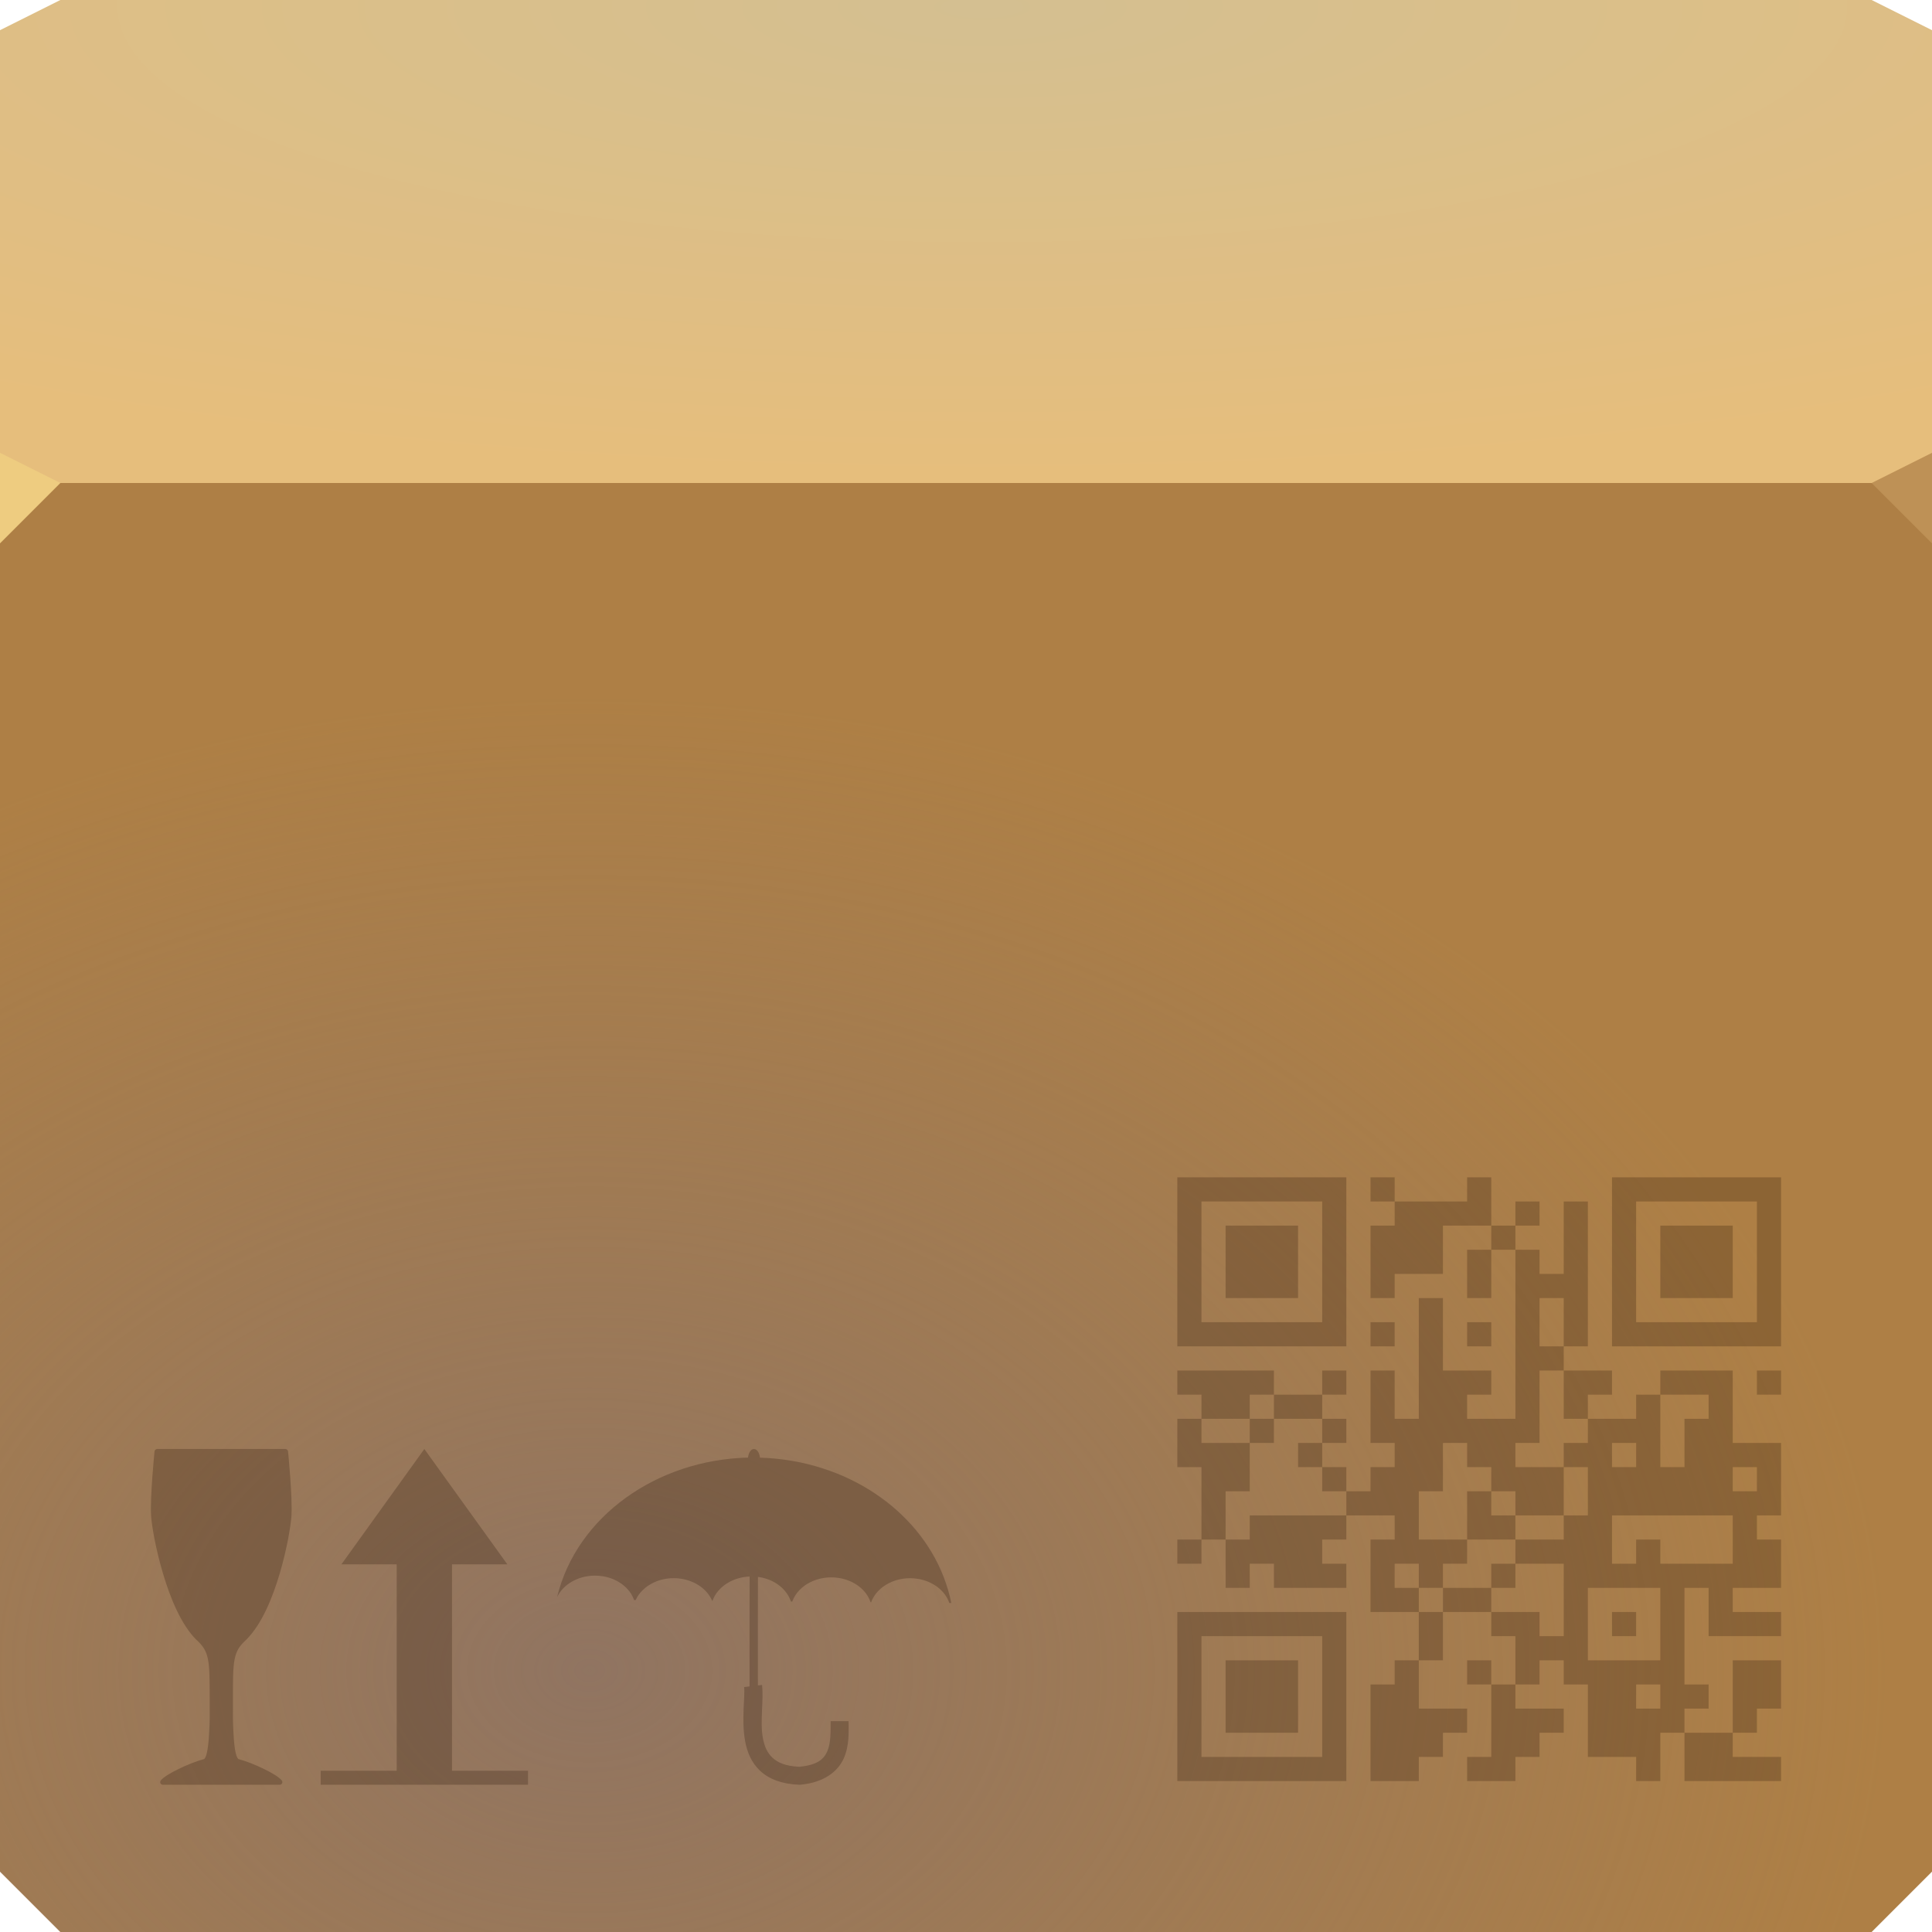
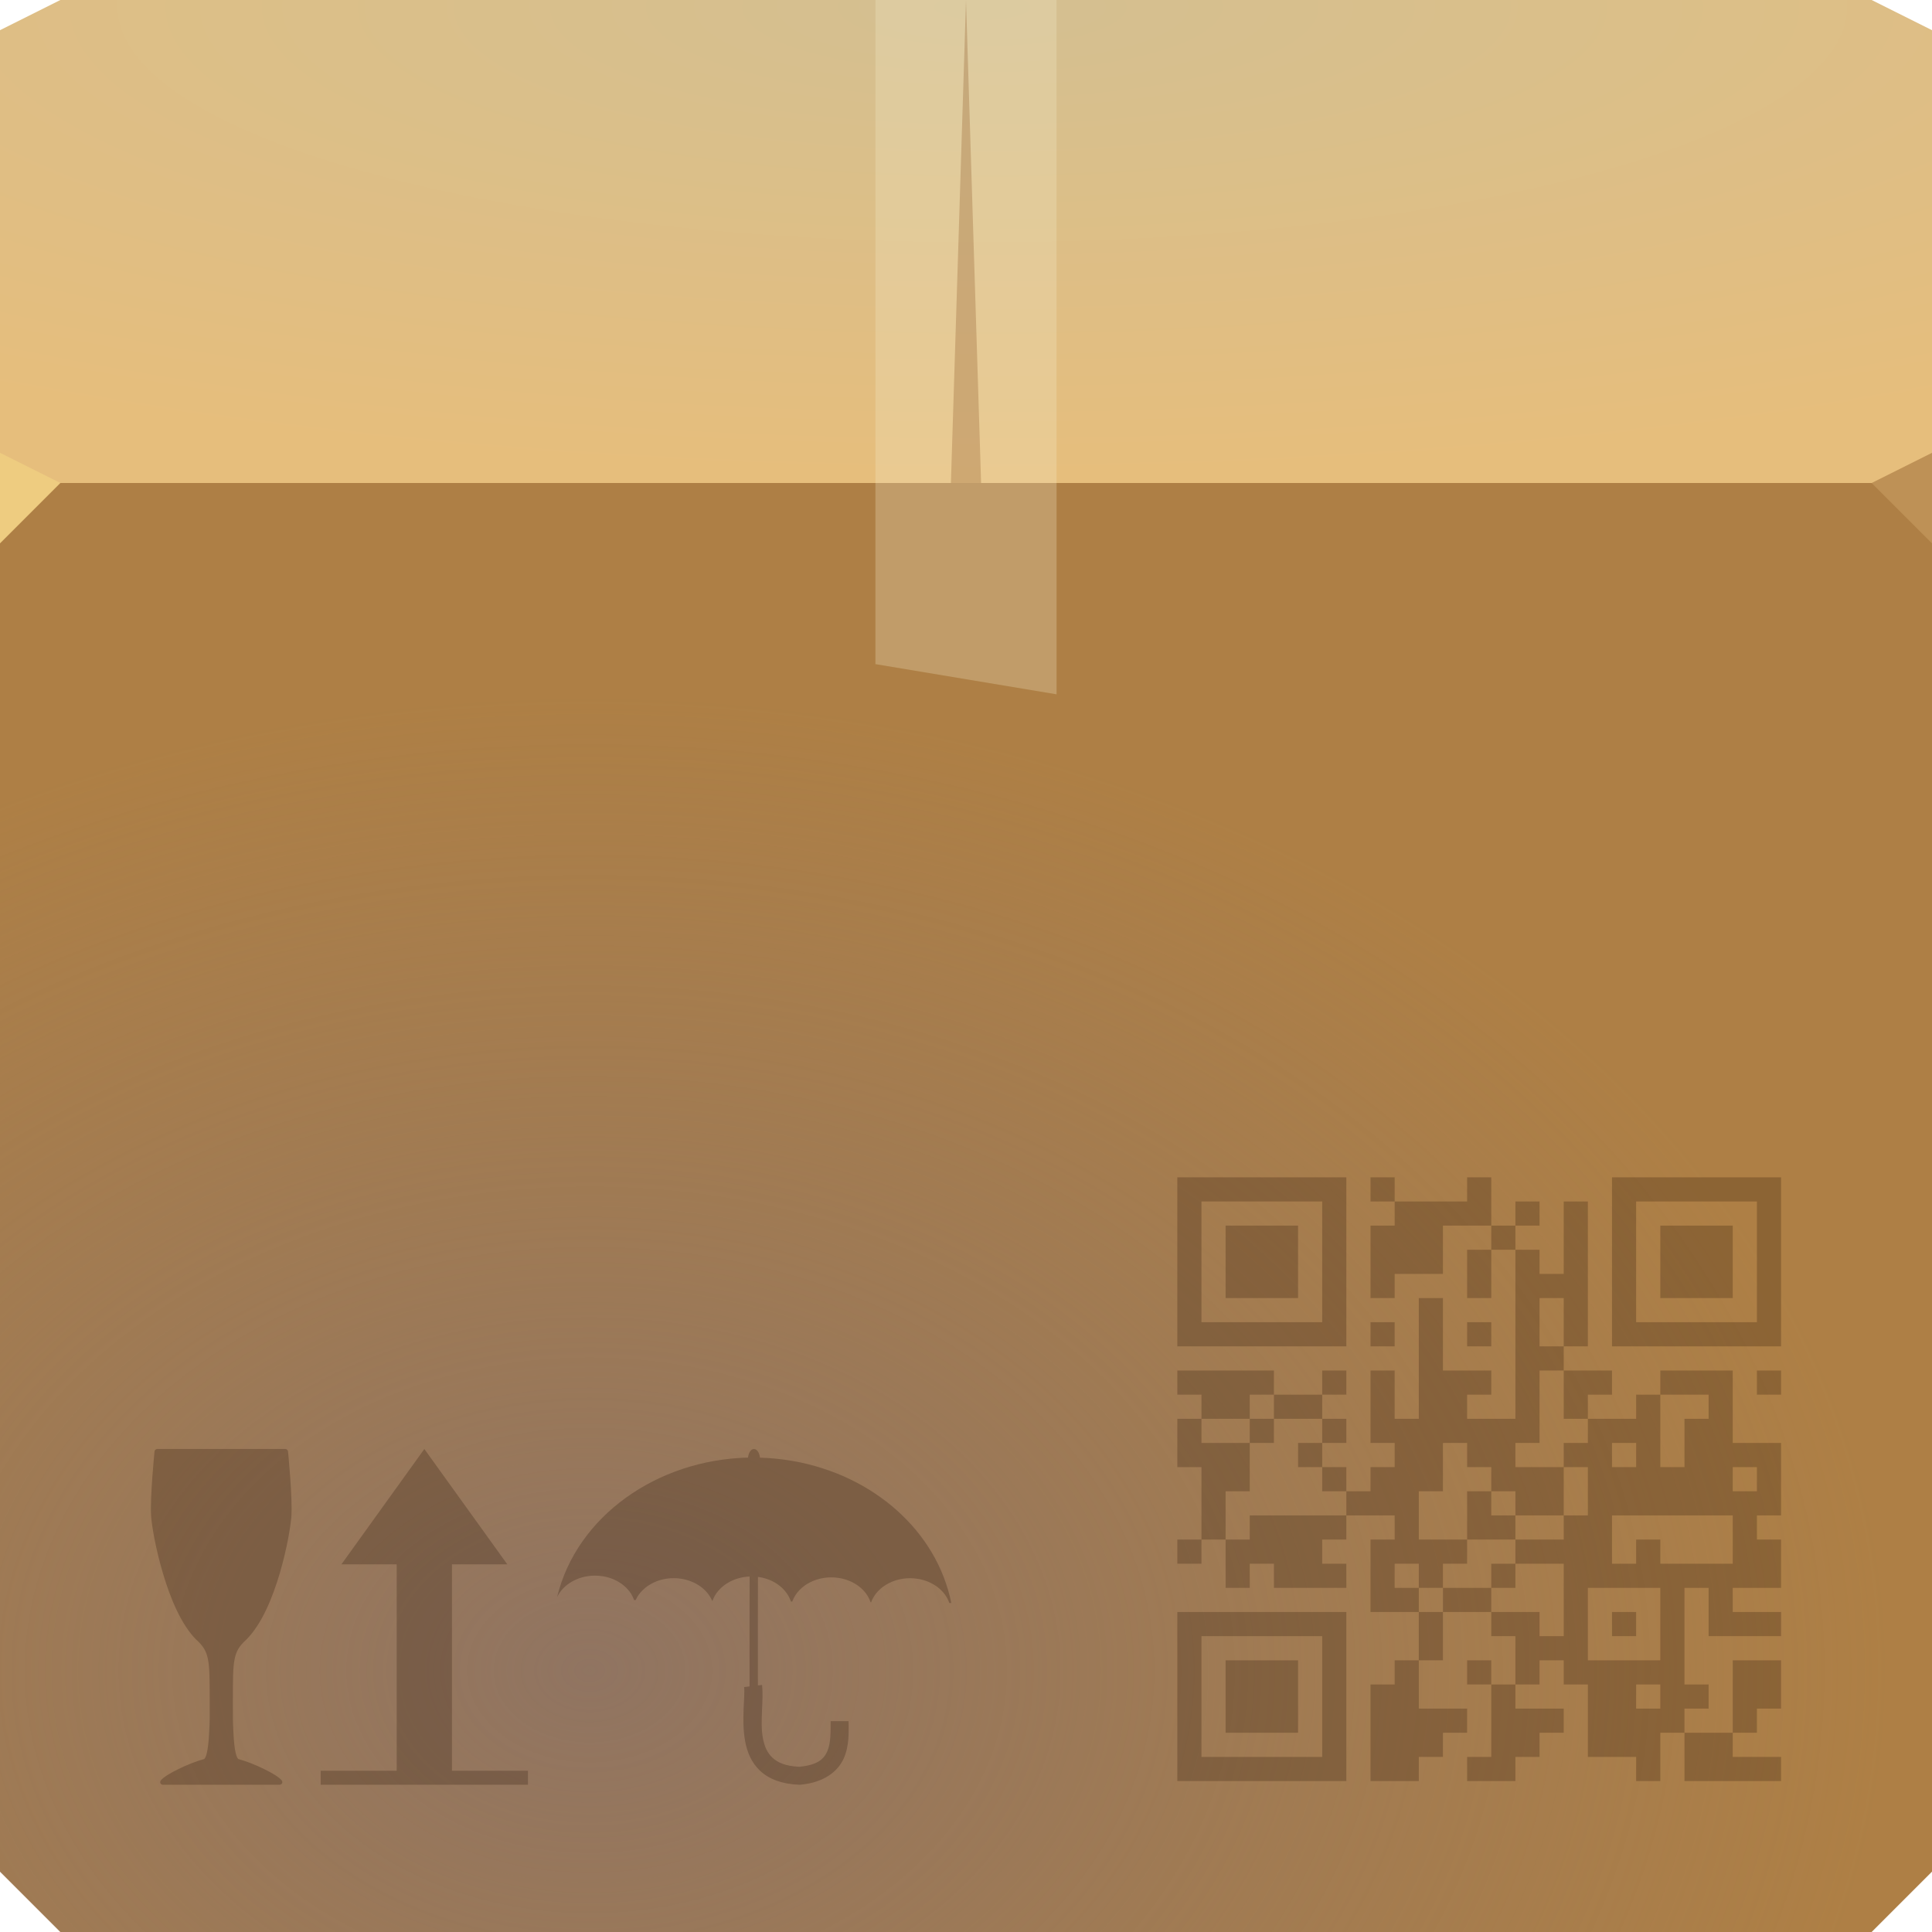
<svg xmlns="http://www.w3.org/2000/svg" width="64" height="64" version="1.1">
  <defs>
    <radialGradient id="b" cx="23.137" cy="54.02" r="32" gradientTransform="matrix(1.3446 0 0 1.0085 -11.582 .8623)" gradientUnits="userSpaceOnUse">
      <stop stop-color="#87716a" stop-opacity=".76" offset="0" />
      <stop stop-color="#89746c" stop-opacity="0" offset="1" />
    </radialGradient>
    <radialGradient id="a" cx="32.542" cy="-22.639" r="32" gradientTransform="matrix(0 .48729 -1.791 0 -8.0044 -15.629)" gradientUnits="userSpaceOnUse">
      <stop stop-color="#d4bf91" offset="0" />
      <stop stop-color="#e6be7c" offset="1" />
    </radialGradient>
  </defs>
  <path d="m0 1 2-1h60l2 1v16h-64z" fill="url(#a)" />
  <path d="m0 16h64v46l-2 2h-60l-2-2z" color="#000000" fill="#ae7f45" />
  <path d="m0 16h64v46l-2 2h-60l-2-2z" fill="url(#b)" />
  <path d="m64 18-2-2 2-1z" fill="#be9156" />
  <path d="m0 18 2-2-2-1z" fill="#eecc80" />
-   <path d="m39 56.2v-2.8h2.8 2.8v2.8 2.8h-2.8-2.8zm4.8 0v-2h-2-2v2 2h2 2zm-3.2 0v-1.2h1.2 1.2v1.2 1.2h-1.2-1.2zm4.8 1.2v-1.6h0.4 0.4v-0.4-0.4h0.4 0.4v-0.8-0.8h-0.8-0.8v-1.2-1.2h0.4 0.4v-0.4-0.4h-0.8-0.8v0.4 0.4h-0.4-0.4v0.4 0.4h0.4 0.4v0.4 0.4h-1.2-1.2v-0.4-0.4h-0.4-0.4v0.4 0.4h-0.4-0.4v-0.8-0.8h-0.4-0.4v0.4 0.4h-0.4-0.4v-0.4-0.4h0.4 0.4v-1.2-1.2h-0.4-0.4v-0.8-0.8h0.4 0.4v-0.4-0.4h-0.4-0.4v-0.4-0.4h1.6 1.6v0.4 0.4h0.8 0.8v-0.4-0.4h0.4 0.4v0.4 0.4h-0.4-0.4v0.4 0.4h0.4 0.4v0.4 0.4h-0.4-0.4v0.4 0.4h0.4 0.4v0.4 0.4h0.4 0.4v-0.4-0.4h0.4 0.4v-0.4-0.4h-0.4-0.4v-1.2-1.2h0.4 0.4v0.8 0.8h0.4 0.4v-2-2h0.4 0.4v1.2 1.2h0.8 0.8v0.4 0.4h-0.4-0.4v0.4 0.4h0.8 0.8v-2.8-2.8h-0.4-0.4v0.8 0.8h-0.4-0.4v-0.8-0.8h0.4 0.4v-0.4-0.4h-0.8-0.8v0.8 0.8h-0.8-0.8v0.4 0.4h-0.4-0.4v-1.2-1.2h0.4 0.4v-0.4-0.4h-0.4-0.4v-0.4-0.4h0.4 0.4v0.4 0.4h1.2 1.2v-0.4-0.4h0.4 0.4v0.8 0.8h0.4 0.4v-0.4-0.4h0.4 0.4v0.4 0.4h-0.4-0.4v0.4 0.4h0.4 0.4v0.4 0.4h0.4 0.4v-1.2-1.2h0.4 0.4v2.4 2.4h-0.4-0.4v0.4 0.4h0.8 0.8v0.4 0.4h-0.4-0.4v0.4 0.4h0.8 0.8v-0.4-0.4h0.4 0.4v-0.4-0.4h1.2 1.2v1.2 1.2h0.8 0.8v1.2 1.2h-0.4-0.4v0.4 0.4h0.4 0.4v0.8 0.8h-0.8-0.8v0.4 0.4h0.8 0.8v0.4 0.4h-1.2-1.2v-0.8-0.8h-0.4-0.4v1.6 1.6h0.4 0.4v0.4 0.4h-0.4-0.4v0.4 0.4h0.8 0.8v-1.2-1.2h0.8 0.8v1.6h-0.8v0.8h-0.8v0.8h1.6v0.8h-3.2v-1.6h-0.8v1.6h-0.8v-0.8h-1.6v-2.4h-0.8v-0.8h-0.8v0.8h-0.8v0.8h1.6v0.8h-0.8v0.8h-0.8v0.8h-1.6v-0.8h0.8v-2.4h-0.8v-0.8h0.8v0.8h0.8v-1.6h-0.8v-0.8h-1.6v1.6h-0.8v1.6h1.6v0.8h-0.8v0.8h-0.8v0.8h-1.6v-1.6zm9.6-1.2v-0.4h-0.8v0.8h0.8zm0-2.4v-1.2h-2.4v2.4h2.4v-1.2zm-1.6 0v-0.4h0.4 0.4v0.4 0.4h-0.4-0.4zm-1.6-0.8v-1.2h-0.8-0.8v-0.4-0.4h0.8 0.8v-0.4-0.4h0.4 0.4v-0.8-0.8h-0.4-0.4v-0.4-0.4h0.4 0.4v-0.4-0.4h-0.4-0.4v-0.8-0.8h-0.4-0.4v1.2 1.2h-0.4-0.4v0.4 0.4h0.8 0.8v0.8 0.8h-0.8-0.8v-0.4-0.4h-0.4-0.4v-0.4-0.4h-0.4-0.4v-0.4-0.4h-0.4-0.4v0.8 0.8h-0.4-0.4v0.8 0.8h0.8 0.8v0.4 0.4h-0.4-0.4v0.4 0.4h-0.4-0.4v-0.4-0.4h-0.4-0.4v0.4 0.4h0.4 0.4v0.4 0.4h0.4 0.4v-0.4-0.4h0.8 0.8v0.4 0.4h0.8 0.8v0.4 0.4h0.4 0.4zm-2.4-0.8v-0.4h0.4 0.4v0.4 0.4h-0.4-0.4zm-0.8-2v-0.8h0.4 0.4v0.4 0.4h0.4 0.4v0.4 0.4h-0.8-0.8zm5.6 1.2v-0.4h0.4 0.4v0.4 0.4h1.2 1.2v-0.8-0.8h-2-2v0.8 0.8h0.4 0.4zm-12.8-0.8v-0.4h1.6 1.6v-0.4-0.4h-0.4-0.4v-0.4-0.4h-0.4-0.4v-0.4-0.4h0.4 0.4v-0.4-0.4h-0.8-0.8v-0.4-0.4h-0.4-0.4v0.4 0.4h-0.8-0.8v0.4 0.4h0.8 0.8v0.8 0.8h-0.4-0.4v0.8 0.8h0.4 0.4zm0-3.2v-0.4h0.4 0.4v0.4 0.4h-0.4-0.4zm16.8 1.6v-0.4h-0.4-0.4v0.4 0.4h0.4 0.4zm-4-0.8v-0.4h-0.4-0.4v0.4 0.4h0.4 0.4zm1.6-0.4v-0.8h0.4 0.4v-0.4-0.4h-0.8-0.8v1.2 1.2h0.4 0.4zm-4-4v-0.8h-0.8v1.6h0.8v-0.8zm6.4 2v-0.4h0.4 0.4v0.4 0.4h-0.4-0.4zm-19.2-4v-2.8h2.8 2.8v2.8 2.8h-2.8-2.8zm4.8 0v-2h-2-2v2 2h2 2zm-3.2 0v-1.2h1.2 1.2v1.2 1.2h-1.2-1.2zm4.8 2.4v-0.4h0.8v0.8h-0.8zm3.2 0v-0.4h0.4 0.4v0.4 0.4h-0.4-0.4zm4.8-2.4v-2.8h2.8 2.8v5.6h-5.6v-2.8zm4.8 0v-2h-2-2v2 2h2 2zm-3.2 0v-1.2h1.2 1.2v1.2 1.2h-1.2-1.2z" fill="#240d00" fill-opacity=".239" />
-   <path d="m5.207 48c-0.044 2.6e-5 -0.084 0.037-0.088 0.08 0 0-0.153 1.518-0.113 2.139 0.02 0.313 0.148 1.082 0.393 1.904 0.244 0.822 0.601 1.693 1.103 2.195-3.87e-5 2.4e-5 0.004 2e-3 0.004 2e-3 0.226 0.207 0.327 0.368 0.383 0.646 0.055 0.278 0.057 0.677 0.057 1.322-3.87e-5 0.742 0.008 0.621-0.02 1.145-0.014 0.262-0.038 0.478-0.072 0.627-0.017 0.075-0.037 0.133-0.057 0.168-0.02 0.035-0.034 0.042-0.037 0.043-0.268 0.072-0.578 0.198-0.846 0.33-0.268 0.132-0.484 0.257-0.586 0.375-0.021 0.027-0.028 0.065-0.014 0.096 0.014 0.031 0.048 0.051 0.082 0.051h1.934 1.934c0.034 8.4e-5 0.068-0.02 0.082-0.051 0.014-0.031 0.008-0.07-0.014-0.096-0.102-0.118-0.316-0.243-0.584-0.375-0.268-0.132-0.58-0.258-0.848-0.33-0.004-0.002-0.018-0.008-0.037-0.043-0.02-0.035-0.039-0.093-0.057-0.168-0.035-0.149-0.057-0.365-0.07-0.627-0.027-0.524-0.02-0.403-0.02-1.145 0-0.645 1.36e-5 -1.044 0.057-1.322 0.055-0.278 0.155-0.439 0.381-0.646 0-5.79e-4 3.62e-5 -0.001 0.004-2e-3 0.513-0.513 0.87-1.383 1.111-2.203 0.242-0.82 0.365-1.584 0.385-1.897 0.04-0.621-0.111-2.129-0.111-2.129 7.74e-5 -0.047-0.043-0.09-0.09-0.09h-4.244zm8.85 0-2.748 3.822h1.832v6.836h-2.518v0.465h2.018 2.834 2.016v-0.465h-2.518v-6.836h1.834zm10.916 0c-0.094 7.74e-4 -0.175 0.118-0.195 0.285-3.009 0.071-5.675 1.939-6.324 4.623 0.202-0.427 0.697-0.71 1.246-0.713 0.09-3.87e-4 0.182 0.006 0.273 0.021 0.498 0.082 0.894 0.389 1.033 0.789l0.049 2e-3c0.229-0.506 0.868-0.816 1.525-0.707 0.472 0.078 0.855 0.359 1.012 0.729h0.01c0.164-0.464 0.665-0.782 1.23-0.805-0.002 1.072-0.004 2.572-2e-3 3.641l-0.18 0.021c0.037 0.315-0.095 1.081 0.033 1.791 0.064 0.355 0.207 0.715 0.502 0.988 0.295 0.273 0.727 0.438 1.297 0.457h0.02l0.02-2e-3c0.77-0.073 1.233-0.433 1.428-0.871 0.195-0.439 0.16-0.899 0.16-1.232h-0.594c0 0.356 0.006 0.732-0.109 0.992-0.114 0.257-0.308 0.456-0.924 0.518-0.458-0.019-0.721-0.14-0.893-0.299-0.174-0.161-0.27-0.383-0.32-0.658-0.1-0.551 0.034-1.235-0.027-1.754l-0.137 0.016c-0.003-1.062-1.47e-4 -2.532 2e-3 -3.594 0.017 0.002 0.035 3e-3 0.053 0.006 0.506 0.084 0.905 0.4 1.039 0.809h0.045c0.197-0.549 0.866-0.893 1.555-0.779 0.504 0.083 0.904 0.396 1.039 0.803h0.018c0.2-0.547 0.866-0.889 1.553-0.775 0.502 0.083 0.9 0.394 1.037 0.799h0.066c-0.479-2.369-2.567-4.237-5.256-4.705-0.363-0.063-0.724-0.099-1.082-0.109-0.016-0.141-0.078-0.251-0.158-0.279-0.014-0.005-0.028-6e-3 -0.041-0.006z" color="#000000" fill="#240d00" fill-opacity=".239" />
+   <path d="m39 56.2v-2.8h5.6v5.6h-5.6zm4.8 0v-2h-4v4h4zm-3.2 0v-1.2h2.4v2.4h-2.4zm4.8 1.2v-1.6h0.8v-0.8h0.8v-1.6h-1.6v-2.4h0.8v-0.8h-1.6v0.8h-0.8v0.8h0.8v0.8h-2.4v-0.8h-0.8v0.8h-0.8v-1.6h-0.8v0.8h-0.8v-0.8h0.8v-2.4h-0.8v-1.6h0.8v-0.8h-0.8v-0.8h3.2v0.8h1.6v-0.8h0.8v0.8h-0.8v0.8h0.8v0.8h-0.8v0.8h0.8v0.8h0.8v-0.8h0.8v-0.8h-0.8v-2.4h0.8v1.6h0.8v-4h0.8v2.4h1.6v0.8h-0.8v0.8h1.6v-5.6h-0.8v1.6h-0.8v-1.6h0.8v-0.8h-1.6v1.6h-1.6v0.8h-0.8v-2.4h0.8v-0.8h-0.8v-0.8h0.8v0.8h2.4v-0.8h0.8v1.6h0.8v-0.8h0.8v0.8h-0.8v0.8h0.8v0.8h0.8v-2.4h0.8v4.8h-0.8v0.8h1.6v0.8h-0.8v0.8h1.6v-0.8h0.8v-0.8h2.4v2.4h1.6v2.4h-0.8v0.8h0.8v1.6h-1.6v0.8h1.6v0.8h-2.4v-1.6h-0.8v3.2h0.8v0.8h-0.8v0.8h1.6v-2.4h1.6v1.6h-0.8v0.8h-0.8v0.8h1.6v0.8h-3.2v-1.6h-0.8v1.6h-0.8v-0.8h-1.6v-2.4h-0.8v-0.8h-0.8v0.8h-0.8v0.8h1.6v0.8h-0.8v0.8h-0.8v0.8h-1.6v-0.8h0.8v-2.4h-0.8v-0.8h0.8v0.8h0.8v-1.6h-0.8v-0.8h-1.6v1.6h-0.8v1.6h1.6v0.8h-0.8v0.8h-0.8v0.8h-1.6v-1.6zm9.6-1.2v-0.4h-0.8v0.8h0.8zm0-2.4v-1.2h-2.4v2.4h2.4v-1.2zm-1.6 0v-0.4h0.8v0.8h-0.8zm-1.6-0.8v-1.2h-1.6v-0.8h1.6v-0.8h0.8v-1.6h-0.8v-0.8h0.8v-0.8h-0.8v-1.6h-0.8v2.4h-0.8v0.8h1.6v1.6h-1.6v-0.8h-0.8v-0.8h-0.8v-0.8h-0.8v1.6h-0.8v1.6h1.6v0.8h-0.8v0.8h-0.8v-0.8h-0.8v0.8h0.8v0.8h0.8v-0.8h1.6v0.8h1.6v0.8h0.8zm-2.4-0.8v-0.4h0.8v0.8h-0.8zm-0.8-2v-0.8h0.8v0.8h0.8v0.8h-1.6zm5.6 1.2v-0.4h0.8v0.8h2.4v-1.6h-4v1.6h0.8zm-12.8-0.8v-0.4h3.2v-0.8h-0.8v-0.8h-0.8v-0.8h0.8v-0.8h-1.6v-0.8h-0.8v0.8h-1.6v0.8h1.6v1.6h-0.8v1.6h0.8zm0-3.2v-0.4h0.8v0.8h-0.8zm16.8 1.6v-0.4h-0.8v0.8h0.8zm-4-0.8v-0.4h-0.8v0.8h0.8zm1.6-0.4v-0.8h0.8v-0.8h-1.6v2.4h0.8zm-4-4v-0.8h-0.8v1.6h0.8v-0.8zm6.4 2v-0.4h0.8v0.8h-0.8zm-19.2-4v-2.8h5.6v5.6h-5.6zm4.8 0v-2h-4v4h4zm-3.2 0v-1.2h2.4v2.4h-2.4zm4.8 2.4v-0.4h0.8v0.8h-0.8zm3.2 0v-0.4h0.8v0.8h-0.8zm4.8-2.4v-2.8h5.6v5.6h-5.6v-2.8zm4.8 0v-2h-4v4h4zm-3.2 0v-1.2h2.4v2.4h-2.4z" fill="#240d00" fill-opacity=".239" />
+   <path d="m5.207 48c-0.044 2.6e-5 -0.084 0.037-0.088 0.08 0 0-0.153 1.518-0.113 2.139 0.02 0.313 0.148 1.082 0.393 1.904 0.244 0.822 0.601 1.693 1.103 2.195-3.87e-5 2.4e-5 0.004 2e-3 0.004 2e-3 0.226 0.207 0.327 0.368 0.383 0.646 0.055 0.278 0.057 0.677 0.057 1.322-3.87e-5 0.742 0.008 0.621-0.02 1.145-0.014 0.262-0.038 0.478-0.072 0.627-0.017 0.075-0.037 0.133-0.057 0.168-0.02 0.035-0.034 0.042-0.037 0.043-0.268 0.072-0.578 0.198-0.846 0.33-0.268 0.132-0.484 0.257-0.586 0.375-0.021 0.027-0.028 0.065-0.014 0.096 0.014 0.031 0.048 0.051 0.082 0.051h3.867c0.034 8.4e-5 0.068-0.02 0.082-0.051 0.014-0.031 0.008-0.07-0.014-0.096-0.102-0.118-0.316-0.243-0.584-0.375-0.268-0.132-0.58-0.258-0.848-0.33-0.004-0.002-0.018-0.008-0.037-0.043-0.02-0.035-0.039-0.093-0.057-0.168-0.035-0.149-0.057-0.365-0.07-0.627-0.027-0.524-0.02-0.403-0.02-1.145 0-0.645 1.36e-5 -1.044 0.057-1.322 0.055-0.278 0.155-0.439 0.381-0.646 0-5.79e-4 3.62e-5 -0.001 0.004-2e-3 0.513-0.513 0.87-1.383 1.111-2.203 0.242-0.82 0.365-1.584 0.385-1.897 0.04-0.621-0.111-2.129-0.111-2.129 7.74e-5 -0.047-0.043-0.09-0.09-0.09h-4.244zm8.85 0-2.748 3.822h1.832v6.836h-2.518v0.465h6.867v-0.465h-2.518v-6.836h1.834zm10.916 0c-0.094 7.74e-4 -0.175 0.118-0.195 0.285-3.009 0.071-5.675 1.939-6.324 4.623 0.202-0.427 0.697-0.71 1.246-0.713 0.09-3.87e-4 0.182 0.006 0.273 0.021 0.498 0.082 0.894 0.389 1.033 0.789l0.049 2e-3c0.229-0.506 0.868-0.816 1.525-0.707 0.472 0.078 0.855 0.359 1.012 0.729h0.01c0.164-0.464 0.665-0.782 1.23-0.805-0.002 1.072-0.004 2.572-2e-3 3.641l-0.18 0.021c0.037 0.315-0.095 1.081 0.033 1.791 0.064 0.355 0.207 0.715 0.502 0.988 0.295 0.273 0.727 0.438 1.297 0.457h0.02l0.02-2e-3c0.77-0.073 1.233-0.433 1.428-0.871s0.16-0.899 0.16-1.232h-0.594c0 0.356 0.006 0.732-0.109 0.992-0.114 0.257-0.308 0.456-0.924 0.518-0.458-0.019-0.721-0.14-0.893-0.299-0.174-0.161-0.27-0.383-0.32-0.658-0.1-0.551 0.034-1.235-0.027-1.754l-0.137 0.016c-0.003-1.062-1.47e-4 -2.532 2e-3 -3.594 0.017 0.002 0.035 3e-3 0.053 0.006 0.506 0.084 0.905 0.4 1.039 0.809h0.045c0.197-0.549 0.866-0.893 1.555-0.779 0.504 0.083 0.904 0.396 1.039 0.803h0.018c0.2-0.547 0.866-0.889 1.553-0.775 0.502 0.083 0.9 0.394 1.037 0.799h0.066c-0.479-2.369-2.567-4.237-5.256-4.705-0.363-0.063-0.724-0.099-1.082-0.109-0.016-0.141-0.078-0.251-0.158-0.279-0.014-0.005-0.028-6e-3 -0.041-0.006z" color="#000000" fill="#240d00" fill-opacity=".239" />
+   <path d="m32 0 0.5 16h-1z" style="fill-opacity:.337;fill:#773400;paint-order:stroke fill markers;stop-color:#000000" />
+   <path d="m62 16h-30.5z" style="fill:#6c4425;paint-order:stroke fill markers;stop-color:#000000" />
+   <path d="m29 0h6v23l-6-1z" style="fill-opacity:.267;fill:#f4edcc;paint-order:stroke fill markers;stop-color:#000000" />
</svg>
